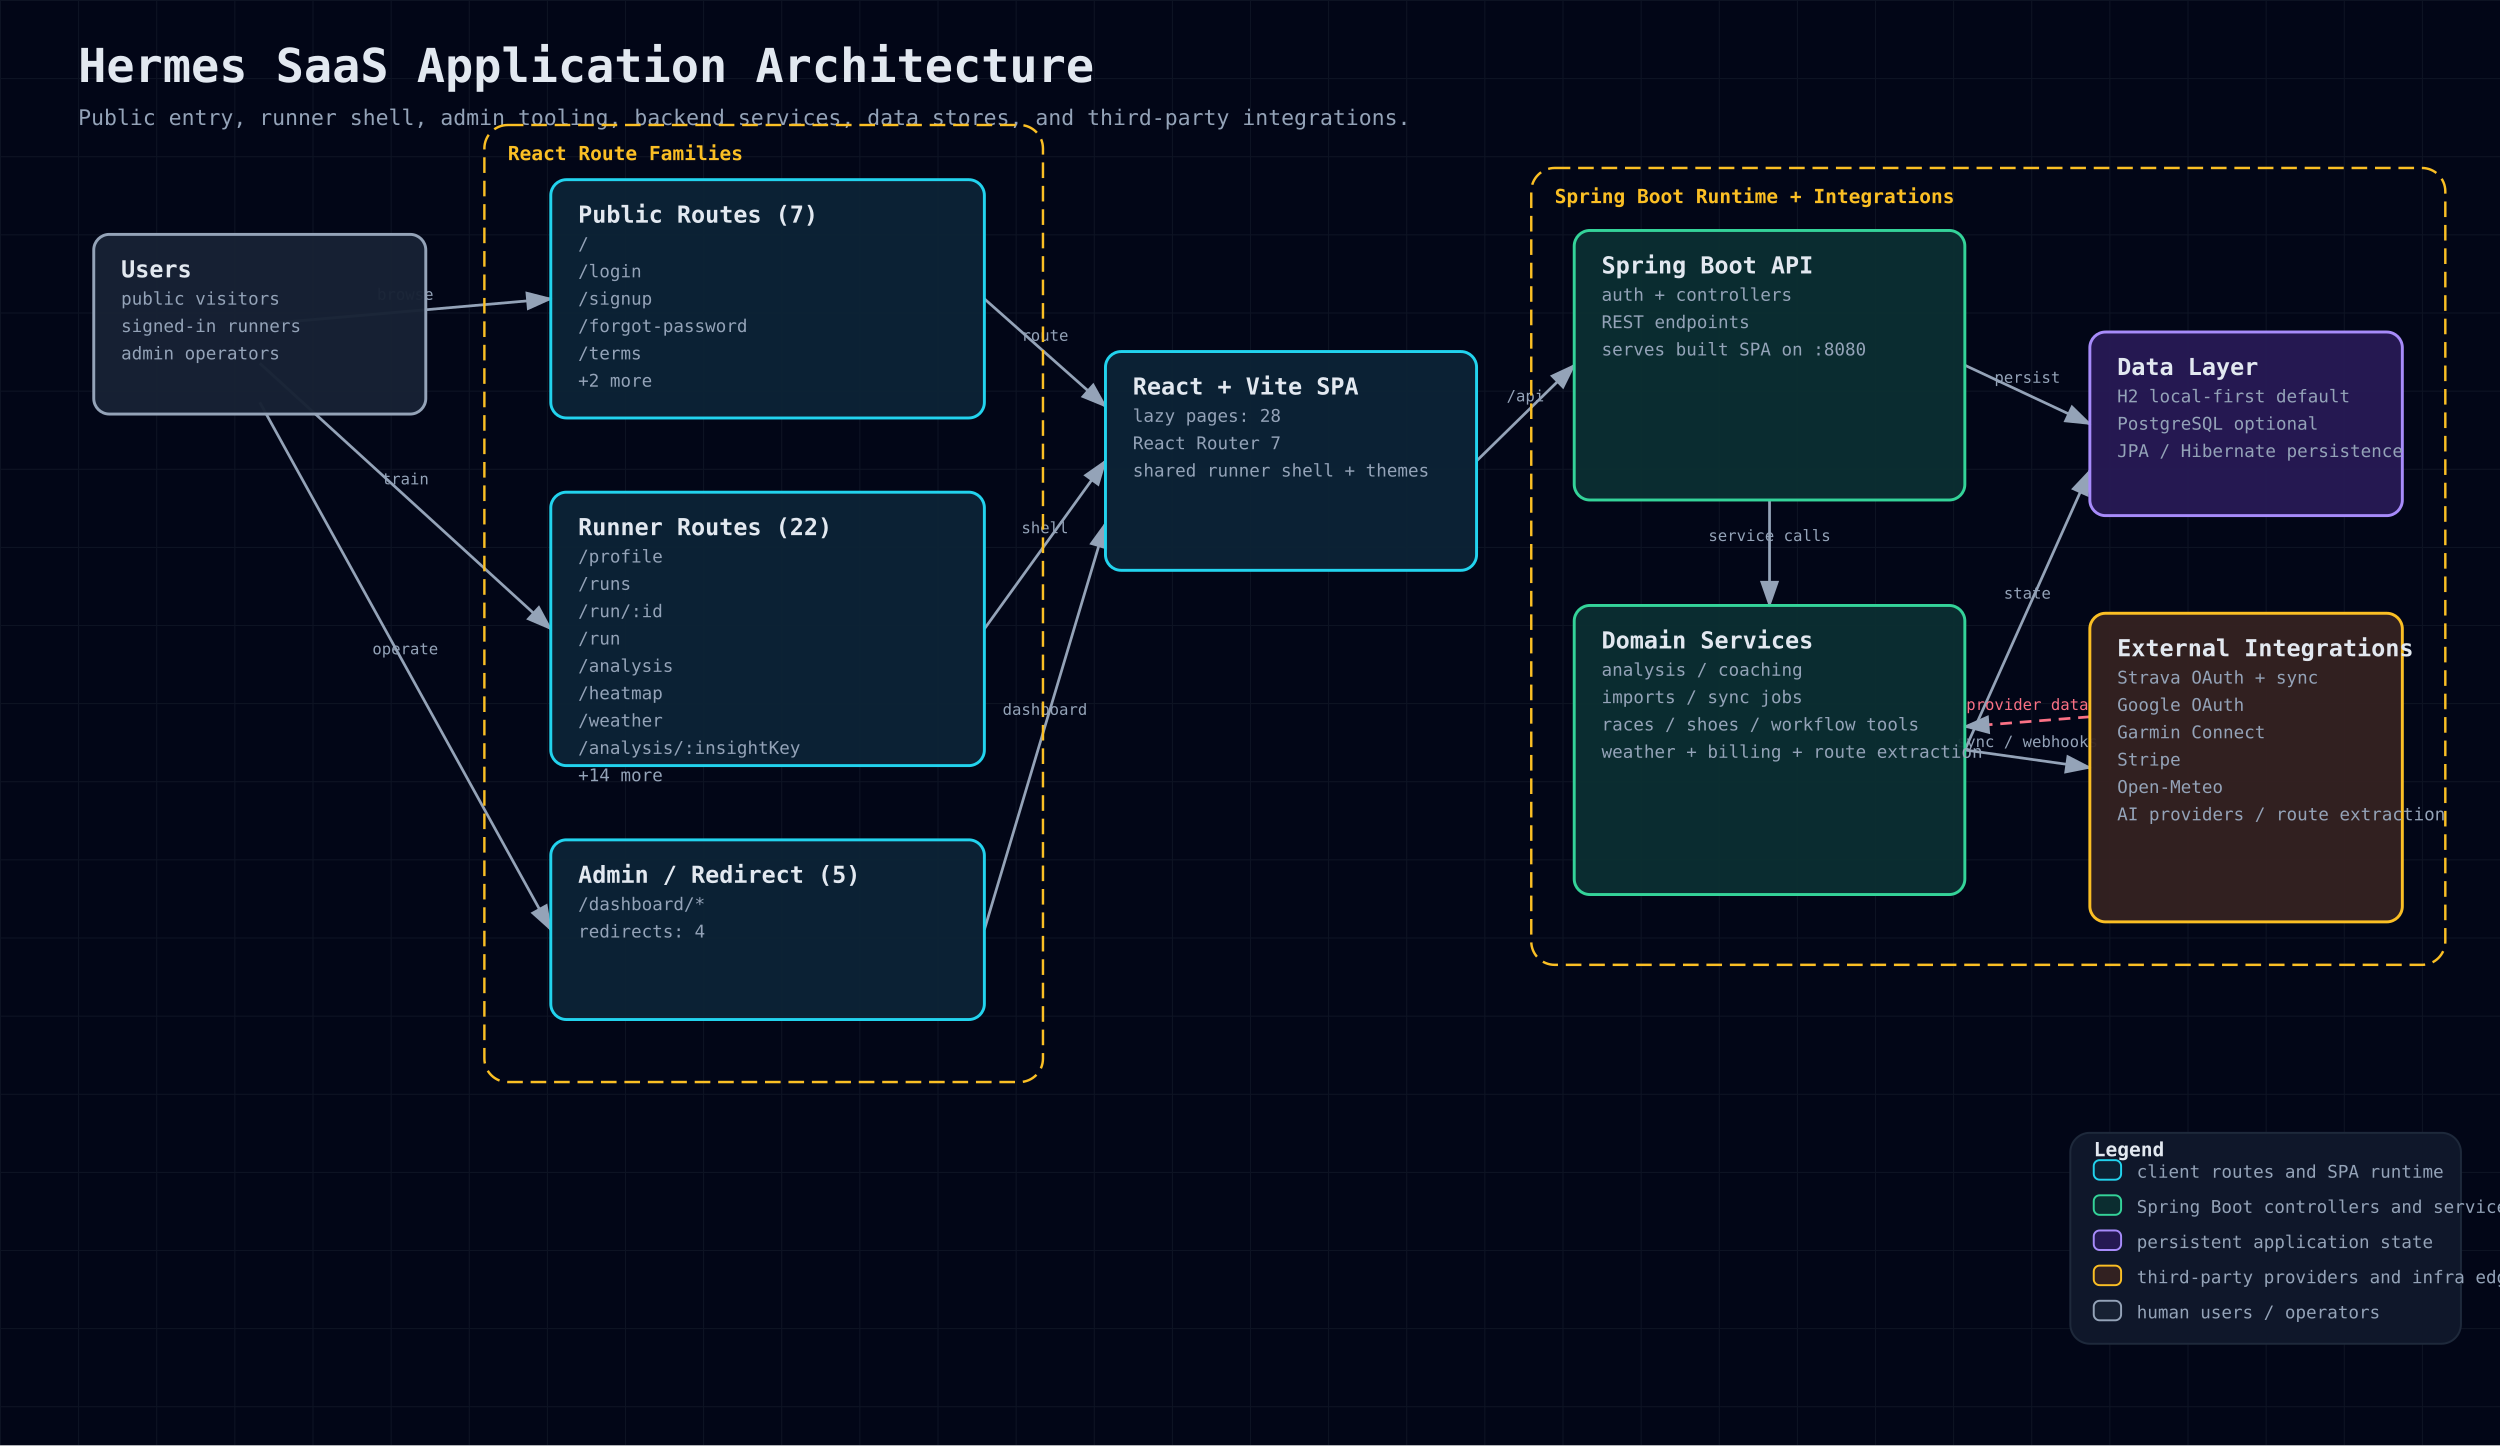
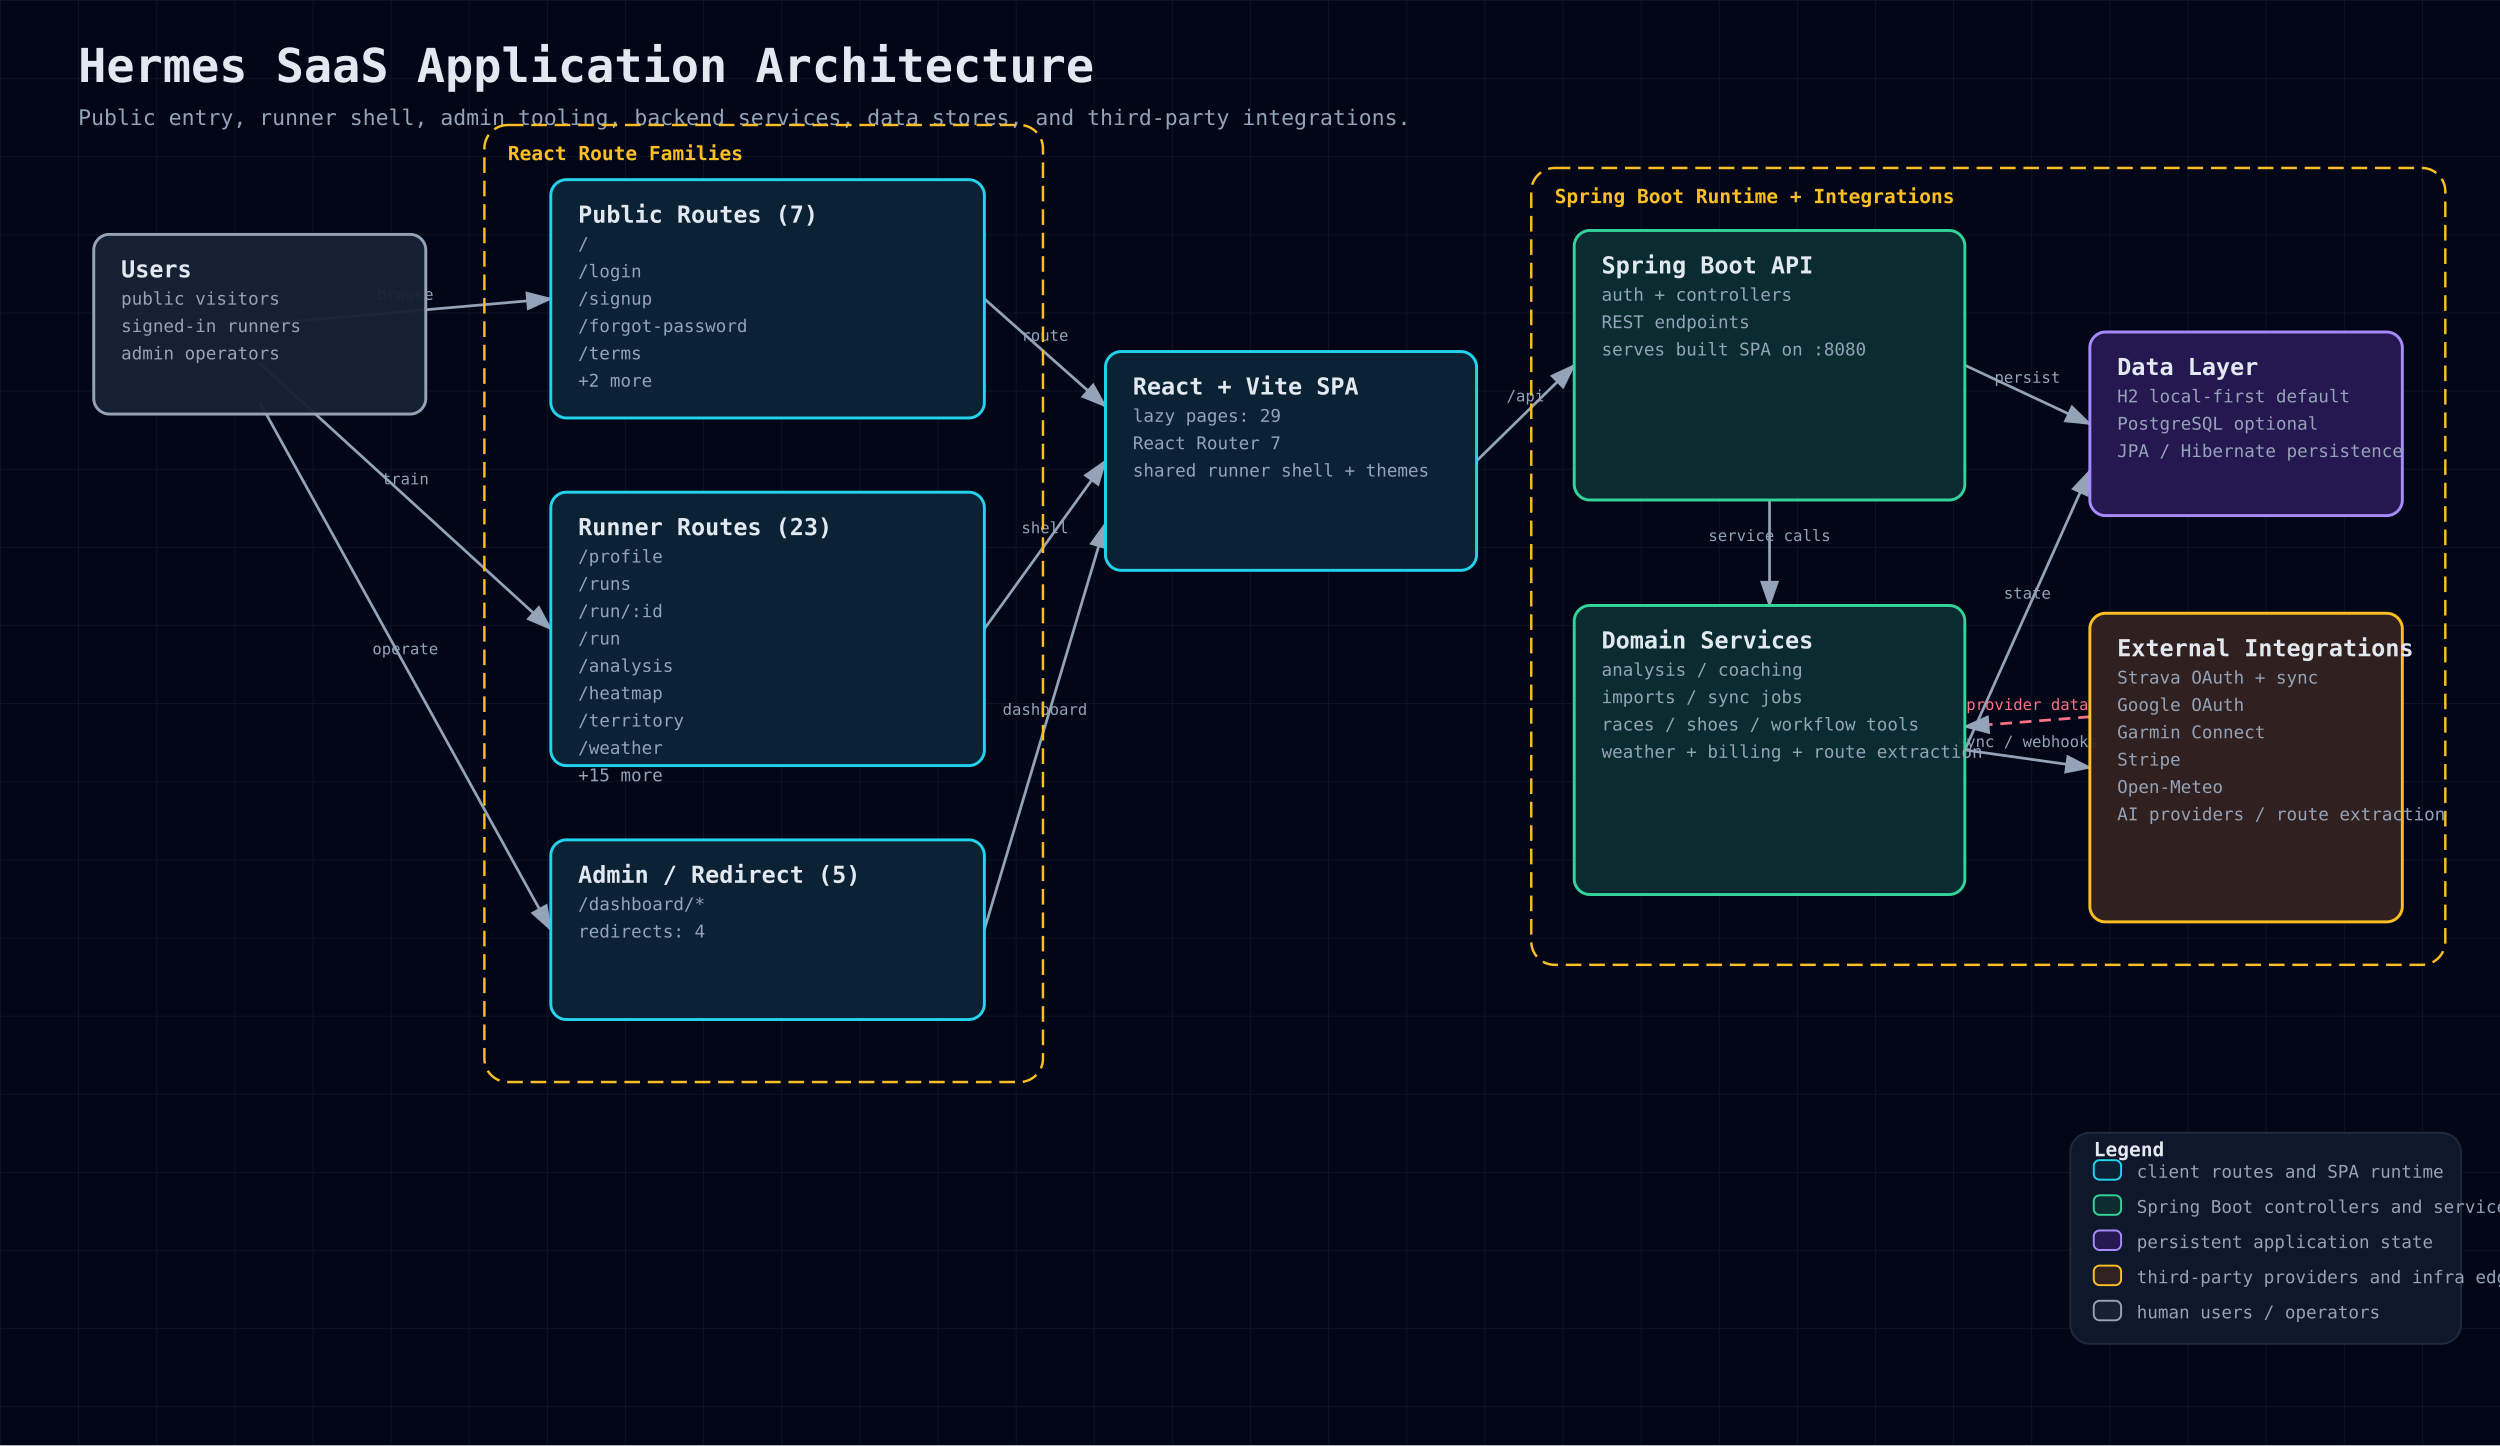
<svg xmlns="http://www.w3.org/2000/svg" viewBox="0 0 1280 740" role="img" aria-labelledby="title desc">
  <defs>
    <pattern id="grid" width="40" height="40" patternUnits="userSpaceOnUse">
      <path d="M 40 0 L 0 0 0 40" fill="none" stroke="rgba(148,163,184,0.08)" stroke-width="1" />
    </pattern>
    <marker id="arrowhead" markerWidth="10" markerHeight="7" refX="9" refY="3.5" orient="auto">
      <polygon points="0 0, 10 3.5, 0 7" fill="#94a3b8" />
    </marker>
  </defs>
  <rect width="1280" height="740" fill="#020617" />
  <rect width="1280" height="740" fill="url(#grid)" />
  <text x="40" y="42" fill="#e2e8f0" font-size="24" font-weight="700" font-family="'JetBrains Mono', ui-monospace, SFMono-Regular, Menlo, Consolas, monospace">Hermes SaaS Application Architecture</text>
  <text x="40" y="64" fill="#94a3b8" font-size="11" font-family="'JetBrains Mono', ui-monospace, SFMono-Regular, Menlo, Consolas, monospace">Public entry, runner shell, admin tooling, backend services, data stores, and third-party integrations.</text>
  <g>
    <line x1="133" y1="166" x2="282" y2="153" stroke="#94a3b8" stroke-width="1.4" marker-end="url(#arrowhead)" />
    <text x="207.5" y="153.5" text-anchor="middle" fill="#94a3b8" font-size="8" font-family="'JetBrains Mono', ui-monospace, SFMono-Regular, Menlo, Consolas, monospace">browse</text>
  </g>
  <g>
    <line x1="133" y1="186" x2="282" y2="322" stroke="#94a3b8" stroke-width="1.4" marker-end="url(#arrowhead)" />
    <text x="207.5" y="248" text-anchor="middle" fill="#94a3b8" font-size="8" font-family="'JetBrains Mono', ui-monospace, SFMono-Regular, Menlo, Consolas, monospace">train</text>
  </g>
  <g>
    <line x1="133" y1="206" x2="282" y2="476" stroke="#94a3b8" stroke-width="1.4" marker-end="url(#arrowhead)" />
    <text x="207.5" y="335" text-anchor="middle" fill="#94a3b8" font-size="8" font-family="'JetBrains Mono', ui-monospace, SFMono-Regular, Menlo, Consolas, monospace">operate</text>
  </g>
  <g>
    <line x1="504" y1="153" x2="566" y2="208" stroke="#94a3b8" stroke-width="1.4" marker-end="url(#arrowhead)" />
    <text x="535" y="174.5" text-anchor="middle" fill="#94a3b8" font-size="8" font-family="'JetBrains Mono', ui-monospace, SFMono-Regular, Menlo, Consolas, monospace">route</text>
  </g>
  <g>
    <line x1="504" y1="322" x2="566" y2="236" stroke="#94a3b8" stroke-width="1.4" marker-end="url(#arrowhead)" />
    <text x="535" y="273" text-anchor="middle" fill="#94a3b8" font-size="8" font-family="'JetBrains Mono', ui-monospace, SFMono-Regular, Menlo, Consolas, monospace">shell</text>
  </g>
  <g>
    <line x1="504" y1="476" x2="566" y2="268" stroke="#94a3b8" stroke-width="1.4" marker-end="url(#arrowhead)" />
    <text x="535" y="366" text-anchor="middle" fill="#94a3b8" font-size="8" font-family="'JetBrains Mono', ui-monospace, SFMono-Regular, Menlo, Consolas, monospace">dashboard</text>
  </g>
  <g>
    <line x1="756" y1="236" x2="806" y2="187" stroke="#94a3b8" stroke-width="1.4" marker-end="url(#arrowhead)" />
    <text x="781" y="205.5" text-anchor="middle" fill="#94a3b8" font-size="8" font-family="'JetBrains Mono', ui-monospace, SFMono-Regular, Menlo, Consolas, monospace">/api</text>
  </g>
  <g>
    <line x1="906" y1="256" x2="906" y2="310" stroke="#94a3b8" stroke-width="1.4" marker-end="url(#arrowhead)" />
    <text x="906" y="277" text-anchor="middle" fill="#94a3b8" font-size="8" font-family="'JetBrains Mono', ui-monospace, SFMono-Regular, Menlo, Consolas, monospace">service calls</text>
  </g>
  <g>
    <line x1="1006" y1="187" x2="1070" y2="217" stroke="#94a3b8" stroke-width="1.4" marker-end="url(#arrowhead)" />
    <text x="1038" y="196" text-anchor="middle" fill="#94a3b8" font-size="8" font-family="'JetBrains Mono', ui-monospace, SFMono-Regular, Menlo, Consolas, monospace">persist</text>
  </g>
  <g>
    <line x1="1006" y1="384" x2="1070" y2="241" stroke="#94a3b8" stroke-width="1.4" marker-end="url(#arrowhead)" />
    <text x="1038" y="306.5" text-anchor="middle" fill="#94a3b8" font-size="8" font-family="'JetBrains Mono', ui-monospace, SFMono-Regular, Menlo, Consolas, monospace">state</text>
  </g>
  <g>
    <line x1="1006" y1="384" x2="1070" y2="393" stroke="#94a3b8" stroke-width="1.4" marker-end="url(#arrowhead)" />
    <text x="1038" y="382.5" text-anchor="middle" fill="#94a3b8" font-size="8" font-family="'JetBrains Mono', ui-monospace, SFMono-Regular, Menlo, Consolas, monospace">sync / webhooks</text>
  </g>
  <g>
    <line x1="1070" y1="367" x2="1006" y2="372" stroke="#fb7185" stroke-width="1.4" marker-end="url(#arrowhead)" stroke-dasharray="6,4" />
    <text x="1038" y="363.5" text-anchor="middle" fill="#fb7185" font-size="8" font-family="'JetBrains Mono', ui-monospace, SFMono-Regular, Menlo, Consolas, monospace">provider data</text>
  </g>
  <g>
    <rect x="248" y="64" width="286" height="490" rx="12" fill="none" stroke="#fbbf24" stroke-width="1.25" stroke-dasharray="8,4" />
    <text x="260" y="82" fill="#fbbf24" font-size="10" font-weight="600" font-family="'JetBrains Mono', ui-monospace, SFMono-Regular, Menlo, Consolas, monospace">React Route Families</text>
  </g>
  <g>
    <rect x="784" y="86" width="468" height="408" rx="12" fill="none" stroke="#fbbf24" stroke-width="1.25" stroke-dasharray="8,4" />
    <text x="796" y="104" fill="#fbbf24" font-size="10" font-weight="600" font-family="'JetBrains Mono', ui-monospace, SFMono-Regular, Menlo, Consolas, monospace">Spring Boot Runtime + Integrations</text>
  </g>
  <g>
    <rect x="48" y="120" width="170" height="92" rx="8" fill="#0f172a" opacity="0.92" />
    <rect x="48" y="120" width="170" height="92" rx="8" fill="rgba(30, 41, 59, 0.56)" stroke="#94a3b8" stroke-width="1.5" />
    <text x="62" y="142" fill="#e2e8f0" font-size="12" font-weight="600" font-family="'JetBrains Mono', ui-monospace, SFMono-Regular, Menlo, Consolas, monospace">Users</text>
    <text x="62" y="156" fill="#94a3b8" font-size="9" font-weight="400" font-family="'JetBrains Mono', ui-monospace, SFMono-Regular, Menlo, Consolas, monospace">public visitors</text>
    <text x="62" y="170" fill="#94a3b8" font-size="9" font-weight="400" font-family="'JetBrains Mono', ui-monospace, SFMono-Regular, Menlo, Consolas, monospace">signed-in runners</text>
    <text x="62" y="184" fill="#94a3b8" font-size="9" font-weight="400" font-family="'JetBrains Mono', ui-monospace, SFMono-Regular, Menlo, Consolas, monospace">admin operators</text>
  </g>
  <g>
    <rect x="282" y="92" width="222" height="122" rx="8" fill="#0f172a" opacity="0.92" />
    <rect x="282" y="92" width="222" height="122" rx="8" fill="rgba(8, 51, 68, 0.42)" stroke="#22d3ee" stroke-width="1.5" />
    <text x="296" y="114" fill="#e2e8f0" font-size="12" font-weight="600" font-family="'JetBrains Mono', ui-monospace, SFMono-Regular, Menlo, Consolas, monospace">Public Routes (7)</text>
    <text x="296" y="128" fill="#94a3b8" font-size="9" font-weight="400" font-family="'JetBrains Mono', ui-monospace, SFMono-Regular, Menlo, Consolas, monospace">/</text>
    <text x="296" y="142" fill="#94a3b8" font-size="9" font-weight="400" font-family="'JetBrains Mono', ui-monospace, SFMono-Regular, Menlo, Consolas, monospace">/login</text>
    <text x="296" y="156" fill="#94a3b8" font-size="9" font-weight="400" font-family="'JetBrains Mono', ui-monospace, SFMono-Regular, Menlo, Consolas, monospace">/signup</text>
    <text x="296" y="170" fill="#94a3b8" font-size="9" font-weight="400" font-family="'JetBrains Mono', ui-monospace, SFMono-Regular, Menlo, Consolas, monospace">/forgot-password</text>
    <text x="296" y="184" fill="#94a3b8" font-size="9" font-weight="400" font-family="'JetBrains Mono', ui-monospace, SFMono-Regular, Menlo, Consolas, monospace">/terms</text>
    <text x="296" y="198" fill="#94a3b8" font-size="9" font-weight="400" font-family="'JetBrains Mono', ui-monospace, SFMono-Regular, Menlo, Consolas, monospace">+2 more</text>
  </g>
  <g>
    <rect x="282" y="252" width="222" height="140" rx="8" fill="#0f172a" opacity="0.92" />
    <rect x="282" y="252" width="222" height="140" rx="8" fill="rgba(8, 51, 68, 0.42)" stroke="#22d3ee" stroke-width="1.5" />
-     <text x="296" y="274" fill="#e2e8f0" font-size="12" font-weight="600" font-family="'JetBrains Mono', ui-monospace, SFMono-Regular, Menlo, Consolas, monospace">Runner Routes (22)</text>
+     <text x="296" y="274" fill="#e2e8f0" font-size="12" font-weight="600" font-family="'JetBrains Mono', ui-monospace, SFMono-Regular, Menlo, Consolas, monospace">Runner Routes (23)</text>
    <text x="296" y="288" fill="#94a3b8" font-size="9" font-weight="400" font-family="'JetBrains Mono', ui-monospace, SFMono-Regular, Menlo, Consolas, monospace">/profile</text>
    <text x="296" y="302" fill="#94a3b8" font-size="9" font-weight="400" font-family="'JetBrains Mono', ui-monospace, SFMono-Regular, Menlo, Consolas, monospace">/runs</text>
    <text x="296" y="316" fill="#94a3b8" font-size="9" font-weight="400" font-family="'JetBrains Mono', ui-monospace, SFMono-Regular, Menlo, Consolas, monospace">/run/:id</text>
    <text x="296" y="330" fill="#94a3b8" font-size="9" font-weight="400" font-family="'JetBrains Mono', ui-monospace, SFMono-Regular, Menlo, Consolas, monospace">/run</text>
    <text x="296" y="344" fill="#94a3b8" font-size="9" font-weight="400" font-family="'JetBrains Mono', ui-monospace, SFMono-Regular, Menlo, Consolas, monospace">/analysis</text>
    <text x="296" y="358" fill="#94a3b8" font-size="9" font-weight="400" font-family="'JetBrains Mono', ui-monospace, SFMono-Regular, Menlo, Consolas, monospace">/heatmap</text>
-     <text x="296" y="372" fill="#94a3b8" font-size="9" font-weight="400" font-family="'JetBrains Mono', ui-monospace, SFMono-Regular, Menlo, Consolas, monospace">/weather</text>
-     <text x="296" y="386" fill="#94a3b8" font-size="9" font-weight="400" font-family="'JetBrains Mono', ui-monospace, SFMono-Regular, Menlo, Consolas, monospace">/analysis/:insightKey</text>
-     <text x="296" y="400" fill="#94a3b8" font-size="9" font-weight="400" font-family="'JetBrains Mono', ui-monospace, SFMono-Regular, Menlo, Consolas, monospace">+14 more</text>
+     <text x="296" y="372" fill="#94a3b8" font-size="9" font-weight="400" font-family="'JetBrains Mono', ui-monospace, SFMono-Regular, Menlo, Consolas, monospace">/territory</text>
+     <text x="296" y="386" fill="#94a3b8" font-size="9" font-weight="400" font-family="'JetBrains Mono', ui-monospace, SFMono-Regular, Menlo, Consolas, monospace">/weather</text>
+     <text x="296" y="400" fill="#94a3b8" font-size="9" font-weight="400" font-family="'JetBrains Mono', ui-monospace, SFMono-Regular, Menlo, Consolas, monospace">+15 more</text>
  </g>
  <g>
    <rect x="282" y="430" width="222" height="92" rx="8" fill="#0f172a" opacity="0.92" />
    <rect x="282" y="430" width="222" height="92" rx="8" fill="rgba(8, 51, 68, 0.42)" stroke="#22d3ee" stroke-width="1.5" />
    <text x="296" y="452" fill="#e2e8f0" font-size="12" font-weight="600" font-family="'JetBrains Mono', ui-monospace, SFMono-Regular, Menlo, Consolas, monospace">Admin / Redirect (5)</text>
    <text x="296" y="466" fill="#94a3b8" font-size="9" font-weight="400" font-family="'JetBrains Mono', ui-monospace, SFMono-Regular, Menlo, Consolas, monospace">/dashboard/*</text>
    <text x="296" y="480" fill="#94a3b8" font-size="9" font-weight="400" font-family="'JetBrains Mono', ui-monospace, SFMono-Regular, Menlo, Consolas, monospace">redirects: 4</text>
  </g>
  <g>
    <rect x="566" y="180" width="190" height="112" rx="8" fill="#0f172a" opacity="0.92" />
    <rect x="566" y="180" width="190" height="112" rx="8" fill="rgba(8, 51, 68, 0.42)" stroke="#22d3ee" stroke-width="1.5" />
    <text x="580" y="202" fill="#e2e8f0" font-size="12" font-weight="600" font-family="'JetBrains Mono', ui-monospace, SFMono-Regular, Menlo, Consolas, monospace">React + Vite SPA</text>
-     <text x="580" y="216" fill="#94a3b8" font-size="9" font-weight="400" font-family="'JetBrains Mono', ui-monospace, SFMono-Regular, Menlo, Consolas, monospace">lazy pages: 28</text>
+     <text x="580" y="216" fill="#94a3b8" font-size="9" font-weight="400" font-family="'JetBrains Mono', ui-monospace, SFMono-Regular, Menlo, Consolas, monospace">lazy pages: 29</text>
    <text x="580" y="230" fill="#94a3b8" font-size="9" font-weight="400" font-family="'JetBrains Mono', ui-monospace, SFMono-Regular, Menlo, Consolas, monospace">React Router 7</text>
    <text x="580" y="244" fill="#94a3b8" font-size="9" font-weight="400" font-family="'JetBrains Mono', ui-monospace, SFMono-Regular, Menlo, Consolas, monospace">shared runner shell + themes</text>
  </g>
  <g>
    <rect x="806" y="118" width="200" height="138" rx="8" fill="#0f172a" opacity="0.92" />
    <rect x="806" y="118" width="200" height="138" rx="8" fill="rgba(6, 78, 59, 0.42)" stroke="#34d399" stroke-width="1.5" />
    <text x="820" y="140" fill="#e2e8f0" font-size="12" font-weight="600" font-family="'JetBrains Mono', ui-monospace, SFMono-Regular, Menlo, Consolas, monospace">Spring Boot API</text>
    <text x="820" y="154" fill="#94a3b8" font-size="9" font-weight="400" font-family="'JetBrains Mono', ui-monospace, SFMono-Regular, Menlo, Consolas, monospace">auth + controllers</text>
    <text x="820" y="168" fill="#94a3b8" font-size="9" font-weight="400" font-family="'JetBrains Mono', ui-monospace, SFMono-Regular, Menlo, Consolas, monospace">REST endpoints</text>
    <text x="820" y="182" fill="#94a3b8" font-size="9" font-weight="400" font-family="'JetBrains Mono', ui-monospace, SFMono-Regular, Menlo, Consolas, monospace">serves built SPA on :8080</text>
  </g>
  <g>
    <rect x="806" y="310" width="200" height="148" rx="8" fill="#0f172a" opacity="0.92" />
    <rect x="806" y="310" width="200" height="148" rx="8" fill="rgba(6, 78, 59, 0.42)" stroke="#34d399" stroke-width="1.5" />
    <text x="820" y="332" fill="#e2e8f0" font-size="12" font-weight="600" font-family="'JetBrains Mono', ui-monospace, SFMono-Regular, Menlo, Consolas, monospace">Domain Services</text>
    <text x="820" y="346" fill="#94a3b8" font-size="9" font-weight="400" font-family="'JetBrains Mono', ui-monospace, SFMono-Regular, Menlo, Consolas, monospace">analysis / coaching</text>
    <text x="820" y="360" fill="#94a3b8" font-size="9" font-weight="400" font-family="'JetBrains Mono', ui-monospace, SFMono-Regular, Menlo, Consolas, monospace">imports / sync jobs</text>
    <text x="820" y="374" fill="#94a3b8" font-size="9" font-weight="400" font-family="'JetBrains Mono', ui-monospace, SFMono-Regular, Menlo, Consolas, monospace">races / shoes / workflow tools</text>
    <text x="820" y="388" fill="#94a3b8" font-size="9" font-weight="400" font-family="'JetBrains Mono', ui-monospace, SFMono-Regular, Menlo, Consolas, monospace">weather + billing + route extraction</text>
  </g>
  <g>
    <rect x="1070" y="170" width="160" height="94" rx="8" fill="#0f172a" opacity="0.92" />
    <rect x="1070" y="170" width="160" height="94" rx="8" fill="rgba(76, 29, 149, 0.38)" stroke="#a78bfa" stroke-width="1.5" />
    <text x="1084" y="192" fill="#e2e8f0" font-size="12" font-weight="600" font-family="'JetBrains Mono', ui-monospace, SFMono-Regular, Menlo, Consolas, monospace">Data Layer</text>
    <text x="1084" y="206" fill="#94a3b8" font-size="9" font-weight="400" font-family="'JetBrains Mono', ui-monospace, SFMono-Regular, Menlo, Consolas, monospace">H2 local-first default</text>
    <text x="1084" y="220" fill="#94a3b8" font-size="9" font-weight="400" font-family="'JetBrains Mono', ui-monospace, SFMono-Regular, Menlo, Consolas, monospace">PostgreSQL optional</text>
    <text x="1084" y="234" fill="#94a3b8" font-size="9" font-weight="400" font-family="'JetBrains Mono', ui-monospace, SFMono-Regular, Menlo, Consolas, monospace">JPA / Hibernate persistence</text>
  </g>
  <g>
    <rect x="1070" y="314" width="160" height="158" rx="8" fill="#0f172a" opacity="0.92" />
    <rect x="1070" y="314" width="160" height="158" rx="8" fill="rgba(120, 53, 15, 0.34)" stroke="#fbbf24" stroke-width="1.5" />
    <text x="1084" y="336" fill="#e2e8f0" font-size="12" font-weight="600" font-family="'JetBrains Mono', ui-monospace, SFMono-Regular, Menlo, Consolas, monospace">External Integrations</text>
    <text x="1084" y="350" fill="#94a3b8" font-size="9" font-weight="400" font-family="'JetBrains Mono', ui-monospace, SFMono-Regular, Menlo, Consolas, monospace">Strava OAuth + sync</text>
    <text x="1084" y="364" fill="#94a3b8" font-size="9" font-weight="400" font-family="'JetBrains Mono', ui-monospace, SFMono-Regular, Menlo, Consolas, monospace">Google OAuth</text>
    <text x="1084" y="378" fill="#94a3b8" font-size="9" font-weight="400" font-family="'JetBrains Mono', ui-monospace, SFMono-Regular, Menlo, Consolas, monospace">Garmin Connect</text>
    <text x="1084" y="392" fill="#94a3b8" font-size="9" font-weight="400" font-family="'JetBrains Mono', ui-monospace, SFMono-Regular, Menlo, Consolas, monospace">Stripe</text>
    <text x="1084" y="406" fill="#94a3b8" font-size="9" font-weight="400" font-family="'JetBrains Mono', ui-monospace, SFMono-Regular, Menlo, Consolas, monospace">Open-Meteo</text>
    <text x="1084" y="420" fill="#94a3b8" font-size="9" font-weight="400" font-family="'JetBrains Mono', ui-monospace, SFMono-Regular, Menlo, Consolas, monospace">AI providers / route extraction</text>
  </g>
  <g>
    <rect x="1060" y="580" width="200" height="108" rx="10" fill="#0f172a" stroke="#1e293b" stroke-width="1" />
    <text x="1072" y="592" fill="#e2e8f0" font-size="10" font-weight="600" font-family="'JetBrains Mono', ui-monospace, SFMono-Regular, Menlo, Consolas, monospace">Legend</text>
    <rect x="1072" y="594" width="14" height="10" rx="3" fill="rgba(8, 51, 68, 0.42)" stroke="#22d3ee" stroke-width="1" />
    <text x="1094" y="603" fill="#94a3b8" font-size="9" font-family="'JetBrains Mono', ui-monospace, SFMono-Regular, Menlo, Consolas, monospace">client routes and SPA runtime</text>
    <rect x="1072" y="612" width="14" height="10" rx="3" fill="rgba(6, 78, 59, 0.42)" stroke="#34d399" stroke-width="1" />
    <text x="1094" y="621" fill="#94a3b8" font-size="9" font-family="'JetBrains Mono', ui-monospace, SFMono-Regular, Menlo, Consolas, monospace">Spring Boot controllers and services</text>
    <rect x="1072" y="630" width="14" height="10" rx="3" fill="rgba(76, 29, 149, 0.38)" stroke="#a78bfa" stroke-width="1" />
    <text x="1094" y="639" fill="#94a3b8" font-size="9" font-family="'JetBrains Mono', ui-monospace, SFMono-Regular, Menlo, Consolas, monospace">persistent application state</text>
    <rect x="1072" y="648" width="14" height="10" rx="3" fill="rgba(120, 53, 15, 0.34)" stroke="#fbbf24" stroke-width="1" />
    <text x="1094" y="657" fill="#94a3b8" font-size="9" font-family="'JetBrains Mono', ui-monospace, SFMono-Regular, Menlo, Consolas, monospace">third-party providers and infra edges</text>
    <rect x="1072" y="666" width="14" height="10" rx="3" fill="rgba(30, 41, 59, 0.56)" stroke="#94a3b8" stroke-width="1" />
    <text x="1094" y="675" fill="#94a3b8" font-size="9" font-family="'JetBrains Mono', ui-monospace, SFMono-Regular, Menlo, Consolas, monospace">human users / operators</text>
  </g>
</svg>
